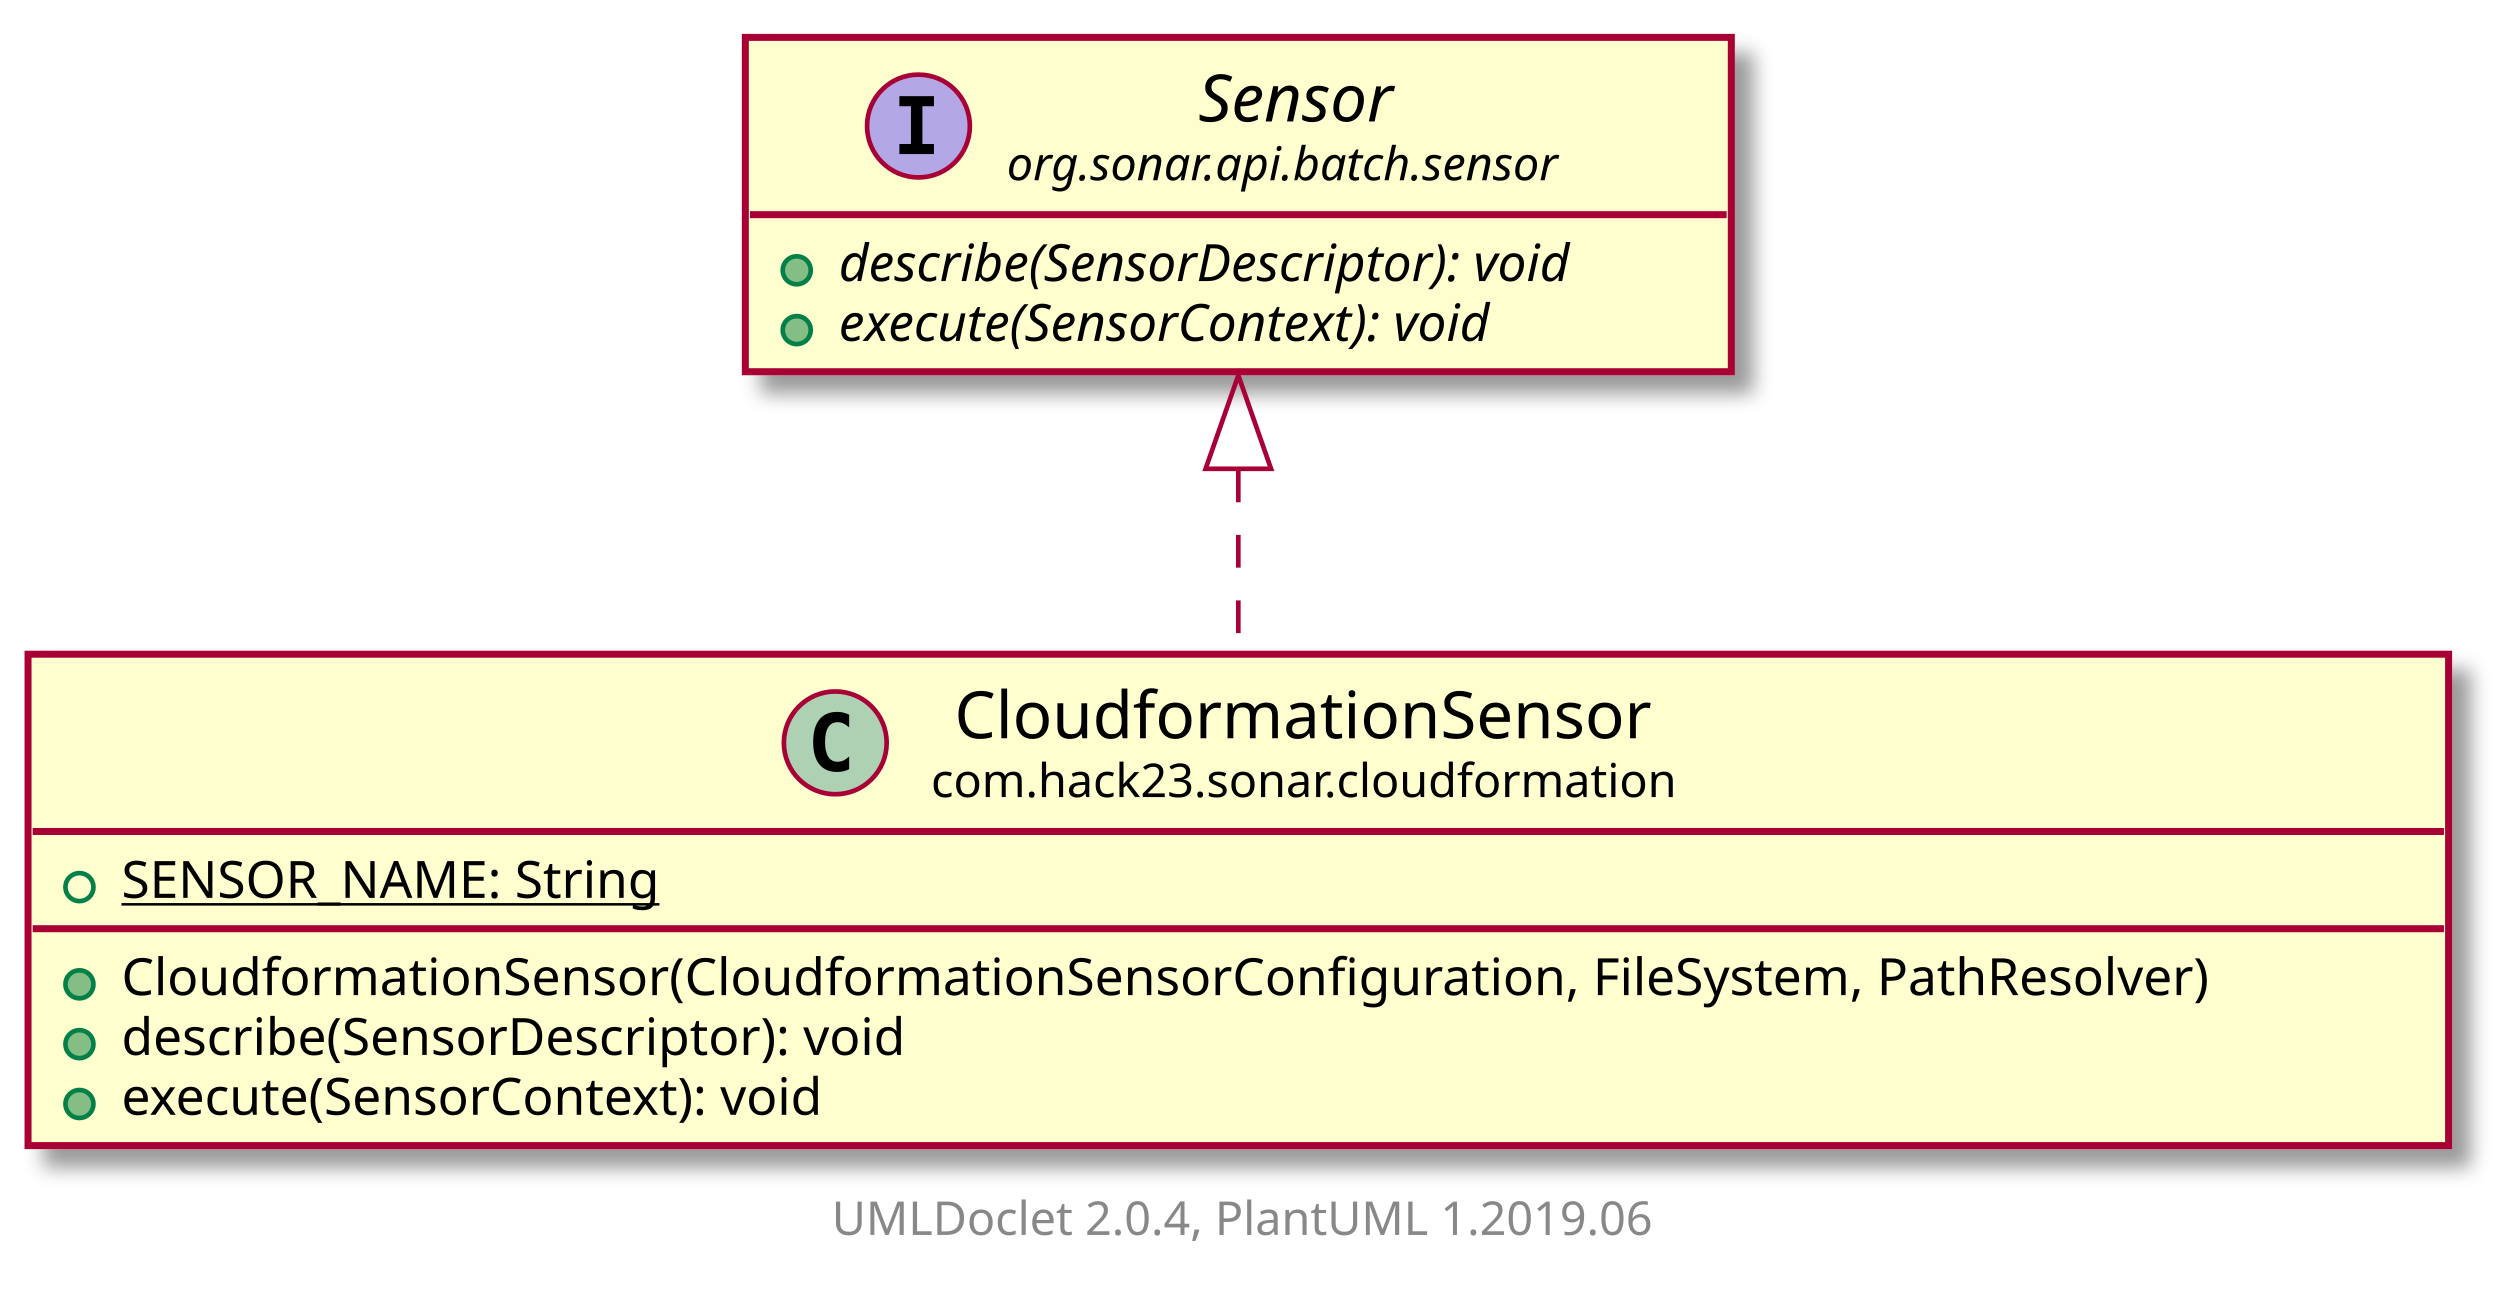
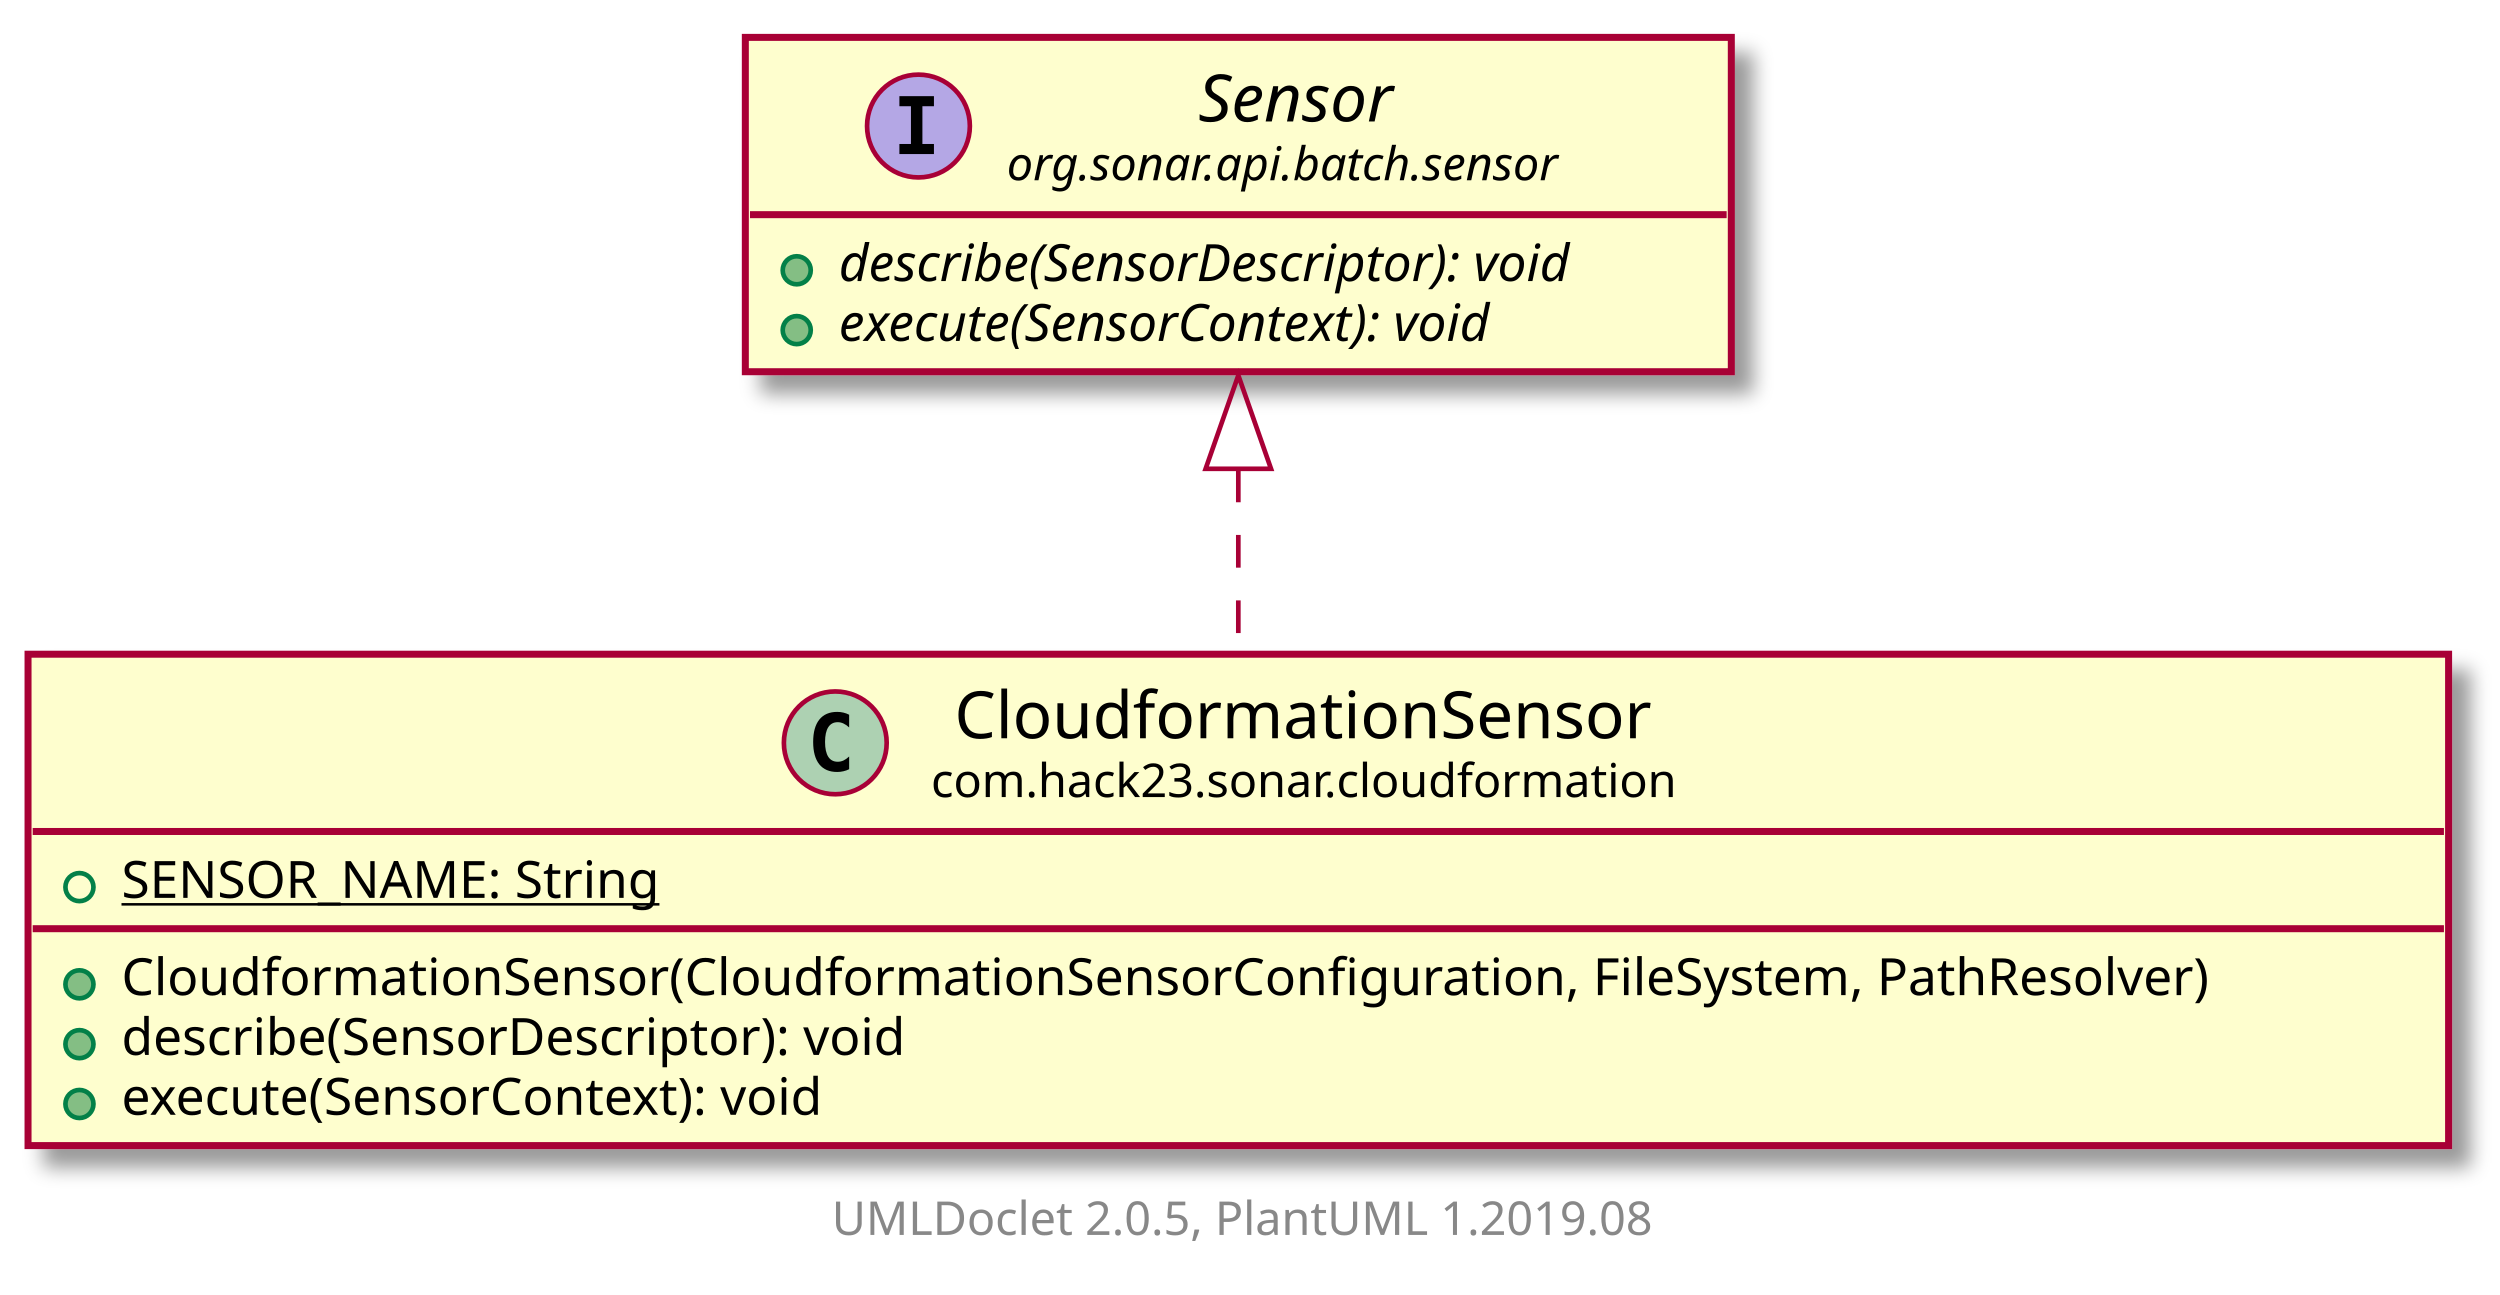
<svg xmlns="http://www.w3.org/2000/svg" xmlns:xlink="http://www.w3.org/1999/xlink" contentScriptType="application/ecmascript" contentStyleType="text/css" height="277px" preserveAspectRatio="none" style="width:535px;height:277px;" version="1.1" viewBox="0 0 535 277" width="535px" zoomAndPan="magnify">
  <defs>
-     <filter height="300%" id="f1nxyci1n56iv6" width="300%" x="-1" y="-1">
+     <filter height="300%" id="f19bowezaxx5sr" width="300%" x="-1" y="-1">
      <feGaussianBlur result="blurOut" stdDeviation="2.0" />
      <feColorMatrix in="blurOut" result="blurOut2" type="matrix" values="0 0 0 0 0 0 0 0 0 0 0 0 0 0 0 0 0 0 .4 0" />
      <feOffset dx="4.0" dy="4.0" in="blurOut2" result="blurOut3" />
      <feBlend in="SourceGraphic" in2="blurOut3" mode="normal" />
    </filter>
  </defs>
  <g>
    <a href="CloudformationSensor.html" target="_top" xlink:actuate="onRequest" xlink:show="new" xlink:title="CloudformationSensor.html" xlink:type="simple">
-       <rect fill="#FEFECE" filter="url(#f1nxyci1n56iv6)" height="105.156" id="com.hack23.sonar.cloudformation.CloudformationSensor" style="stroke: #A80036; stroke-width: 1.5;" width="518" x="6" y="140" />
+       <rect fill="#FEFECE" filter="url(#f19bowezaxx5sr)" height="105.156" id="com.hack23.sonar.cloudformation.CloudformationSensor" style="stroke: #A80036; stroke-width: 1.5;" width="518" x="6" y="140" />
      <ellipse cx="178.75" cy="158.969" fill="#ADD1B2" rx="11" ry="11" style="stroke: #A80036; stroke-width: 1.0;" />
      <path d="M181.719,164.609 Q181.141,164.906 180.5,165.047 Q179.859,165.203 179.156,165.203 Q176.656,165.203 175.328,163.562 Q174.016,161.906 174.016,158.781 Q174.016,155.656 175.328,154 Q176.656,152.344 179.156,152.344 Q179.859,152.344 180.5,152.5 Q181.156,152.656 181.719,152.953 L181.719,155.672 Q181.094,155.094 180.5,154.828 Q179.906,154.547 179.281,154.547 Q177.938,154.547 177.25,155.625 Q176.562,156.688 176.562,158.781 Q176.562,160.875 177.25,161.953 Q177.938,163.016 179.281,163.016 Q179.906,163.016 180.5,162.75 Q181.094,162.469 181.719,161.891 L181.719,164.609 Z " />
      <text fill="#000000" font-family="sans-serif" font-size="14" lengthAdjust="spacingAndGlyphs" textLength="154" x="204.25" y="157.995">CloudformationSensor</text>
      <text fill="#000000" font-family="sans-serif" font-size="10" lengthAdjust="spacingAndGlyphs" textLength="164" x="199.25" y="170.579">com.hack23.sonar.cloudformation</text>
      <line style="stroke: #A80036; stroke-width: 1.5;" x1="7" x2="523" y1="177.938" y2="177.938" />
      <ellipse cx="17" cy="189.84" fill="none" rx="3" ry="3" style="stroke: #038048; stroke-width: 1.0;" />
      <text fill="#000000" font-family="sans-serif" font-size="11" lengthAdjust="spacingAndGlyphs" text-decoration="underline" textLength="126" x="26" y="192.148">SENSOR_NAME: String</text>
      <line style="stroke: #A80036; stroke-width: 1.5;" x1="7" x2="523" y1="198.742" y2="198.742" />
      <ellipse cx="17" cy="210.644" fill="#84BE84" rx="3" ry="3" style="stroke: #038048; stroke-width: 1.0;" />
      <text fill="#000000" font-family="sans-serif" font-size="11" lengthAdjust="spacingAndGlyphs" textLength="492" x="26" y="212.953">CloudformationSensor(CloudformationSensorConfiguration, FileSystem, PathResolver)</text>
      <ellipse cx="17" cy="223.449" fill="#84BE84" rx="3" ry="3" style="stroke: #038048; stroke-width: 1.0;" />
      <text fill="#000000" font-family="sans-serif" font-size="11" lengthAdjust="spacingAndGlyphs" textLength="188" x="26" y="225.757">describe(SensorDescriptor): void</text>
      <ellipse cx="17" cy="236.254" fill="#84BE84" rx="3" ry="3" style="stroke: #038048; stroke-width: 1.0;" />
      <text fill="#000000" font-family="sans-serif" font-size="11" lengthAdjust="spacingAndGlyphs" textLength="167" x="26" y="238.562">execute(SensorContext): void</text>
    </a>
-     <rect fill="#FEFECE" filter="url(#f1nxyci1n56iv6)" height="71.547" id="org.sonar.api.batch.sensor.Sensor" style="stroke: #A80036; stroke-width: 1.5;" width="211" x="159.5" y="8" />
+     <rect fill="#FEFECE" filter="url(#f19bowezaxx5sr)" height="71.547" id="org.sonar.api.batch.sensor.Sensor" style="stroke: #A80036; stroke-width: 1.5;" width="211" x="159.5" y="8" />
    <ellipse cx="196.55" cy="26.969" fill="#B4A7E5" rx="11" ry="11" style="stroke: #A80036; stroke-width: 1.0;" />
    <path d="M192.472,22.734 L192.472,20.578 L199.863,20.578 L199.863,22.734 L197.394,22.734 L197.394,30.812 L199.863,30.812 L199.863,32.969 L192.472,32.969 L192.472,30.812 L194.941,30.812 L194.941,22.734 L192.472,22.734 Z " />
    <text fill="#000000" font-family="sans-serif" font-size="14" font-style="italic" lengthAdjust="spacingAndGlyphs" textLength="48" x="256.45" y="25.995">Sensor</text>
    <text fill="#000000" font-family="sans-serif" font-size="10" font-style="italic" lengthAdjust="spacingAndGlyphs" textLength="130" x="215.45" y="38.579">org.sonar.api.batch.sensor</text>
    <line style="stroke: #A80036; stroke-width: 1.5;" x1="160.5" x2="369.5" y1="45.938" y2="45.938" />
    <ellipse cx="170.5" cy="57.84" fill="#84BE84" rx="3" ry="3" style="stroke: #038048; stroke-width: 1.0;" />
    <text fill="#000000" font-family="sans-serif" font-size="11" font-style="italic" lengthAdjust="spacingAndGlyphs" textLength="185" x="179.5" y="60.148">describe(SensorDescriptor): void</text>
    <ellipse cx="170.5" cy="70.644" fill="#84BE84" rx="3" ry="3" style="stroke: #038048; stroke-width: 1.0;" />
    <text fill="#000000" font-family="sans-serif" font-size="11" font-style="italic" lengthAdjust="spacingAndGlyphs" textLength="168" x="179.5" y="72.953">execute(SensorContext): void</text>
    <path d="M265,100.479 C265,113.454 265,127.198 265,139.997 " fill="none" id="org.sonar.api.batch.sensor.Sensor-com.hack23.sonar.cloudformation.CloudformationSensor" style="stroke: #A80036; stroke-width: 1.0; stroke-dasharray: 7.0,7.0;" />
    <polygon fill="none" points="258,100.327,265,80.327,272,100.327,258,100.327" style="stroke: #A80036; stroke-width: 1.0;" />
-     <text fill="#888888" font-family="sans-serif" font-size="10" lengthAdjust="spacingAndGlyphs" textLength="186" x="178" y="264.282">UMLDoclet 2.0.4, PlantUML 1.2019.06</text>
+     <text fill="#888888" font-family="sans-serif" font-size="10" lengthAdjust="spacingAndGlyphs" textLength="186" x="178" y="264.282">UMLDoclet 2.0.5, PlantUML 1.2019.08</text>
  </g>
</svg>
